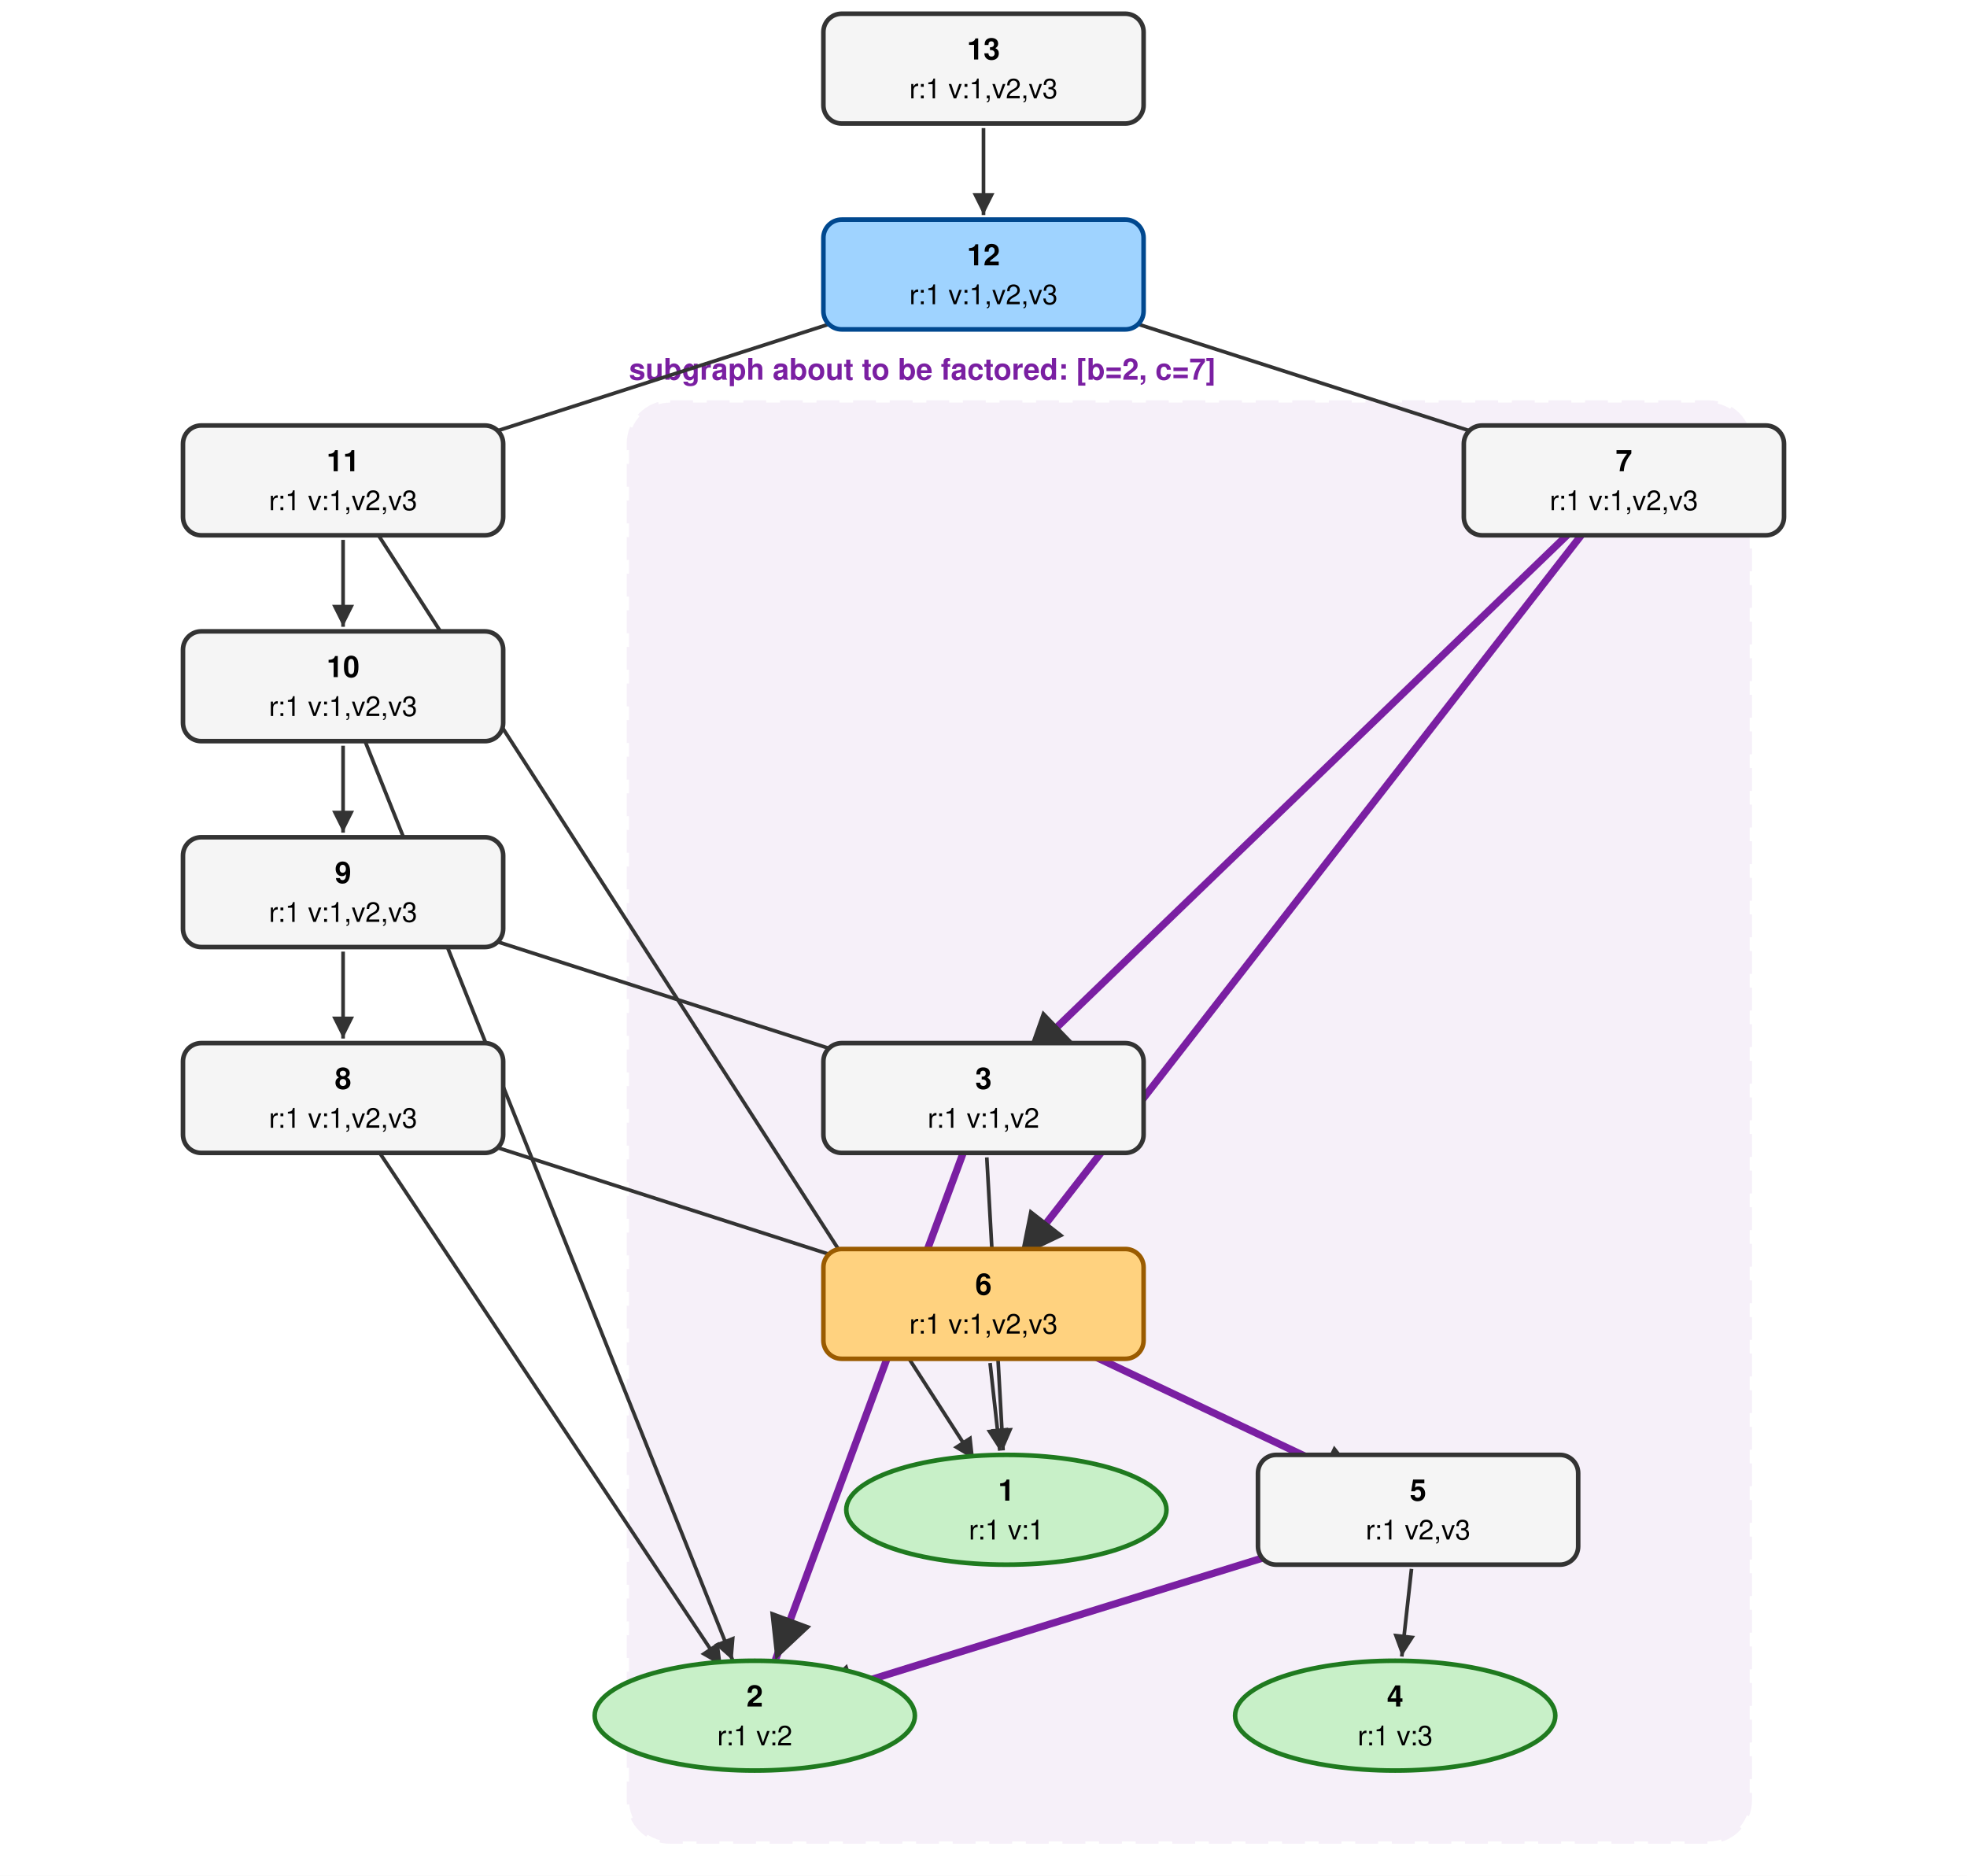
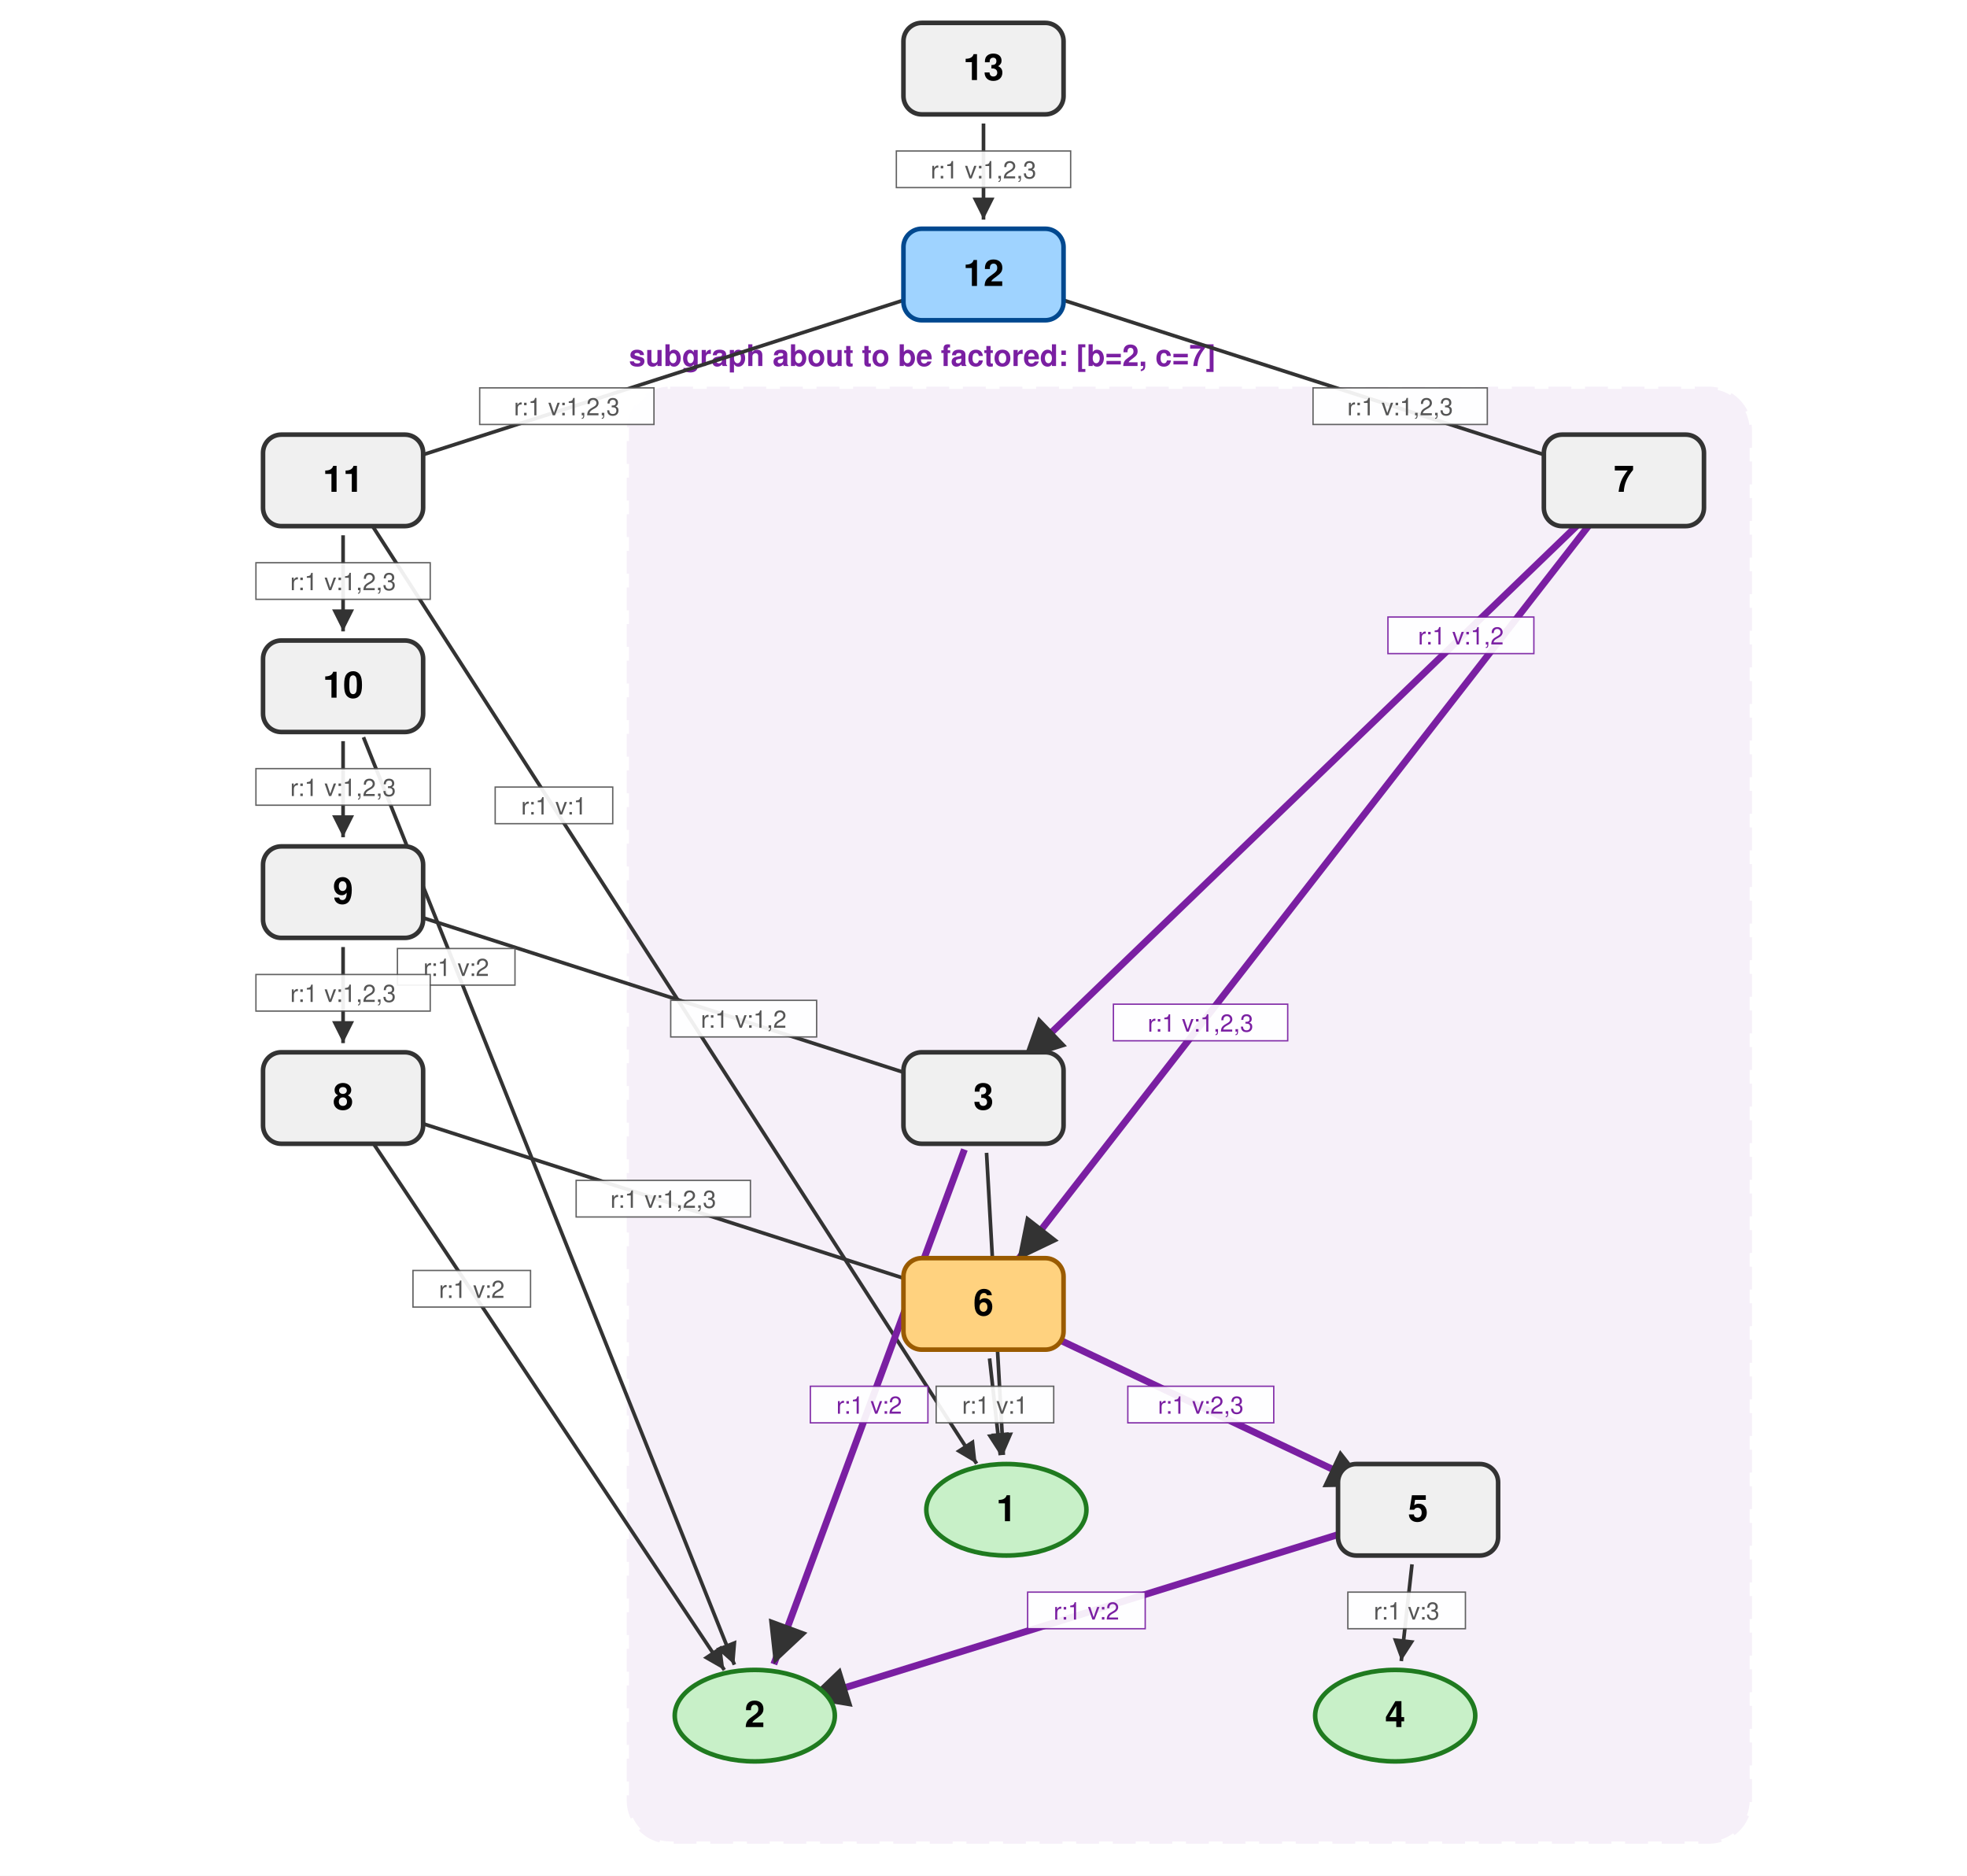
<svg xmlns="http://www.w3.org/2000/svg" viewBox="0 0 860 820" width="860" height="820" font-family="Helvetica,Arial,sans-serif">
  <rect x="0" y="0" width="860" height="820" fill="#ffffff" />
  <defs>
    <marker id="arrow" markerWidth="8" markerHeight="8" refX="6" refY="3" orient="auto" markerUnits="strokeWidth">
      <path d="M0,0 L6,3 L0,6 Z" fill="#333333" />
    </marker>
-     <marker id="arrowPurple" markerWidth="8" markerHeight="8" refX="6" refY="3" orient="auto" markerUnits="strokeWidth">
-       <path d="M0,0 L6,3 L0,6 Z" fill="#7a1fa2" />
-     </marker>
  </defs>
  <g>
-     <rect x="275" y="176" width="490" height="629" rx="18" ry="18" fill="#7a1fa2" opacity="0.07" stroke="#7a1fa2" stroke-width="2" stroke-dasharray="10,6" />
-     <text x="275" y="166" font-family="Helvetica,Arial,sans-serif" font-size="13" font-weight="700" fill="#7a1fa2">subgraph about to be factored: [b=2, c=7]</text>
-     <line x1="430.0" y1="56.0" x2="430.0" y2="94.0" stroke="#333333" stroke-width="1.6" marker-end="url(#arrow)" />
-     <line x1="454.753" y1="127.956" x2="685.247" y2="202.044" stroke="#333333" stroke-width="1.6" marker-end="url(#arrow)" />
-     <line x1="405.247" y1="127.956" x2="174.753" y2="202.044" stroke="#333333" stroke-width="1.6" marker-end="url(#arrow)" />
-     <line x1="691.284" y1="228.048" x2="448.716" y2="461.952" stroke="#7a1fa2" stroke-width="3.2" marker-end="url(#arrow)" />
-     <line x1="694.038" y1="230.523" x2="445.962" y2="549.477" stroke="#7a1fa2" stroke-width="3.2" marker-end="url(#arrow)" />
-     <line x1="150.0" y1="236.0" x2="150.0" y2="274.0" stroke="#333333" stroke-width="1.6" marker-end="url(#arrow)" />
-     <line x1="164.084" y1="231.855" x2="425.916" y2="638.145" stroke="#333333" stroke-width="1.6" marker-end="url(#arrow)" />
-     <line x1="159.656" y1="324.14" x2="320.344" y2="725.86" stroke="#333333" stroke-width="1.6" marker-end="url(#arrow)" />
-     <line x1="150.0" y1="326.0" x2="150.0" y2="364.0" stroke="#333333" stroke-width="1.6" marker-end="url(#arrow)" />
-     <line x1="150.0" y1="416.0" x2="150.0" y2="454.0" stroke="#333333" stroke-width="1.6" marker-end="url(#arrow)" />
-     <line x1="174.753" y1="397.956" x2="405.247" y2="472.044" stroke="#333333" stroke-width="1.6" marker-end="url(#arrow)" />
-     <line x1="164.422" y1="501.633" x2="315.578" y2="728.367" stroke="#333333" stroke-width="1.6" marker-end="url(#arrow)" />
-     <line x1="174.753" y1="487.956" x2="405.247" y2="562.044" stroke="#333333" stroke-width="1.6" marker-end="url(#arrow)" />
-     <line x1="432.871" y1="595.841" x2="437.129" y2="634.159" stroke="#333333" stroke-width="1.6" marker-end="url(#arrow)" />
-     <line x1="453.497" y1="581.13" x2="596.503" y2="648.87" stroke="#7a1fa2" stroke-width="3.2" marker-end="url(#arrow)" />
-     <line x1="431.442" y1="505.96" x2="438.558" y2="634.04" stroke="#333333" stroke-width="1.6" marker-end="url(#arrow)" />
-     <line x1="420.97" y1="504.381" x2="339.03" y2="725.619" stroke="#7a1fa2" stroke-width="3.2" marker-end="url(#arrow)" />
-     <line x1="595.168" y1="667.706" x2="354.832" y2="742.294" stroke="#7a1fa2" stroke-width="3.2" marker-end="url(#arrow)" />
-     <line x1="617.129" y1="685.841" x2="612.871" y2="724.159" stroke="#333333" stroke-width="1.6" marker-end="url(#arrow)" />
-     <ellipse cx="440" cy="660" rx="70" ry="24" fill="#c8f0c8" stroke="#1f7a1f" stroke-width="2" />
-     <text x="440" y="656" text-anchor="middle" font-family="Helvetica,Arial,sans-serif" font-size="13" font-weight="600" fill="#000000">1</text>
-     <text x="440" y="673" text-anchor="middle" font-family="Helvetica,Arial,sans-serif" font-size="12" fill="#000000">r:1 v:1</text>
-     <ellipse cx="330" cy="750" rx="70" ry="24" fill="#c8f0c8" stroke="#1f7a1f" stroke-width="2" />
-     <text x="330" y="746" text-anchor="middle" font-family="Helvetica,Arial,sans-serif" font-size="13" font-weight="600" fill="#000000">2</text>
-     <text x="330" y="763" text-anchor="middle" font-family="Helvetica,Arial,sans-serif" font-size="12" fill="#000000">r:1 v:2</text>
-     <rect x="360" y="456" width="140" height="48" rx="8" ry="8" fill="#f5f5f5" stroke="#333333" stroke-width="2" />
-     <text x="430" y="476" text-anchor="middle" font-family="Helvetica,Arial,sans-serif" font-size="13" font-weight="600" fill="#000000">3</text>
-     <text x="430" y="493" text-anchor="middle" font-family="Helvetica,Arial,sans-serif" font-size="12" fill="#000000">r:1 v:1,v2</text>
-     <ellipse cx="610" cy="750" rx="70" ry="24" fill="#c8f0c8" stroke="#1f7a1f" stroke-width="2" />
-     <text x="610" y="746" text-anchor="middle" font-family="Helvetica,Arial,sans-serif" font-size="13" font-weight="600" fill="#000000">4</text>
-     <text x="610" y="763" text-anchor="middle" font-family="Helvetica,Arial,sans-serif" font-size="12" fill="#000000">r:1 v:3</text>
-     <rect x="550" y="636" width="140" height="48" rx="8" ry="8" fill="#f5f5f5" stroke="#333333" stroke-width="2" />
-     <text x="620" y="656" text-anchor="middle" font-family="Helvetica,Arial,sans-serif" font-size="13" font-weight="600" fill="#000000">5</text>
-     <text x="620" y="673" text-anchor="middle" font-family="Helvetica,Arial,sans-serif" font-size="12" fill="#000000">r:1 v2,v3</text>
-     <rect x="360" y="546" width="140" height="48" rx="8" ry="8" fill="#ffd27f" stroke="#9a5b00" stroke-width="2" />
-     <text x="430" y="566" text-anchor="middle" font-family="Helvetica,Arial,sans-serif" font-size="13" font-weight="600" fill="#000000">6</text>
-     <text x="430" y="583" text-anchor="middle" font-family="Helvetica,Arial,sans-serif" font-size="12" fill="#000000">r:1 v:1,v2,v3</text>
-     <rect x="640" y="186" width="140" height="48" rx="8" ry="8" fill="#f5f5f5" stroke="#333333" stroke-width="2" />
-     <text x="710" y="206" text-anchor="middle" font-family="Helvetica,Arial,sans-serif" font-size="13" font-weight="600" fill="#000000">7</text>
-     <text x="710" y="223" text-anchor="middle" font-family="Helvetica,Arial,sans-serif" font-size="12" fill="#000000">r:1 v:1,v2,v3</text>
-     <rect x="80" y="456" width="140" height="48" rx="8" ry="8" fill="#f5f5f5" stroke="#333333" stroke-width="2" />
-     <text x="150" y="476" text-anchor="middle" font-family="Helvetica,Arial,sans-serif" font-size="13" font-weight="600" fill="#000000">8</text>
-     <text x="150" y="493" text-anchor="middle" font-family="Helvetica,Arial,sans-serif" font-size="12" fill="#000000">r:1 v:1,v2,v3</text>
-     <rect x="80" y="366" width="140" height="48" rx="8" ry="8" fill="#f5f5f5" stroke="#333333" stroke-width="2" />
-     <text x="150" y="386" text-anchor="middle" font-family="Helvetica,Arial,sans-serif" font-size="13" font-weight="600" fill="#000000">9</text>
-     <text x="150" y="403" text-anchor="middle" font-family="Helvetica,Arial,sans-serif" font-size="12" fill="#000000">r:1 v:1,v2,v3</text>
-     <rect x="80" y="276" width="140" height="48" rx="8" ry="8" fill="#f5f5f5" stroke="#333333" stroke-width="2" />
-     <text x="150" y="296" text-anchor="middle" font-family="Helvetica,Arial,sans-serif" font-size="13" font-weight="600" fill="#000000">10</text>
-     <text x="150" y="313" text-anchor="middle" font-family="Helvetica,Arial,sans-serif" font-size="12" fill="#000000">r:1 v:1,v2,v3</text>
-     <rect x="80" y="186" width="140" height="48" rx="8" ry="8" fill="#f5f5f5" stroke="#333333" stroke-width="2" />
-     <text x="150" y="206" text-anchor="middle" font-family="Helvetica,Arial,sans-serif" font-size="13" font-weight="600" fill="#000000">11</text>
-     <text x="150" y="223" text-anchor="middle" font-family="Helvetica,Arial,sans-serif" font-size="12" fill="#000000">r:1 v:1,v2,v3</text>
-     <rect x="360" y="96" width="140" height="48" rx="8" ry="8" fill="#9fd3ff" stroke="#00488f" stroke-width="2" />
-     <text x="430" y="116" text-anchor="middle" font-family="Helvetica,Arial,sans-serif" font-size="13" font-weight="600" fill="#000000">12</text>
-     <text x="430" y="133" text-anchor="middle" font-family="Helvetica,Arial,sans-serif" font-size="12" fill="#000000">r:1 v:1,v2,v3</text>
-     <rect x="360" y="6" width="140" height="48" rx="8" ry="8" fill="#f5f5f5" stroke="#333333" stroke-width="2" />
-     <text x="430" y="26" text-anchor="middle" font-family="Helvetica,Arial,sans-serif" font-size="13" font-weight="600" fill="#000000">13</text>
-     <text x="430" y="43" text-anchor="middle" font-family="Helvetica,Arial,sans-serif" font-size="12" fill="#000000">r:1 v:1,v2,v3</text>
+     <rect x="275" y="170" width="490" height="635" rx="18" ry="18" fill="#7a1fa2" opacity="0.07" stroke="#7a1fa2" stroke-width="2" stroke-dasharray="10,6" />
+     <text x="275" y="160" font-family="Helvetica,Arial,sans-serif" font-size="13" font-weight="700" fill="#7a1fa2">subgraph about to be factored: [b=2, c=7]</text>
+     <line x1="430.0" y1="54.0" x2="430.0" y2="96.0" stroke="#333333" stroke-width="1.6" marker-end="url(#arrow)" />
+     <line x1="452.849" y1="127.344" x2="687.151" y2="202.656" stroke="#333333" stroke-width="1.6" marker-end="url(#arrow)" />
+     <line x1="407.151" y1="127.344" x2="172.849" y2="202.656" stroke="#333333" stroke-width="1.6" marker-end="url(#arrow)" />
+     <line x1="692.724" y1="226.659" x2="447.276" y2="463.341" stroke="#7a1fa2" stroke-width="3.0" marker-end="url(#arrow)" />
+     <line x1="695.265" y1="228.944" x2="444.735" y2="551.056" stroke="#7a1fa2" stroke-width="3.0" marker-end="url(#arrow)" />
+     <line x1="150.0" y1="234.0" x2="150.0" y2="276.0" stroke="#333333" stroke-width="1.6" marker-end="url(#arrow)" />
+     <line x1="163.001" y1="230.174" x2="426.999" y2="639.826" stroke="#333333" stroke-width="1.6" marker-end="url(#arrow)" />
+     <line x1="158.913" y1="322.283" x2="321.087" y2="727.717" stroke="#333333" stroke-width="1.6" marker-end="url(#arrow)" />
+     <line x1="150.0" y1="324.0" x2="150.0" y2="366.0" stroke="#333333" stroke-width="1.6" marker-end="url(#arrow)" />
+     <line x1="150.0" y1="414.0" x2="150.0" y2="456.0" stroke="#333333" stroke-width="1.6" marker-end="url(#arrow)" />
+     <line x1="172.849" y1="397.344" x2="407.151" y2="472.656" stroke="#333333" stroke-width="1.6" marker-end="url(#arrow)" />
+     <line x1="163.313" y1="499.969" x2="316.687" y2="730.031" stroke="#333333" stroke-width="1.6" marker-end="url(#arrow)" />
+     <line x1="172.849" y1="487.344" x2="407.151" y2="562.656" stroke="#333333" stroke-width="1.6" marker-end="url(#arrow)" />
+     <line x1="432.65" y1="593.853" x2="437.35" y2="636.147" stroke="#333333" stroke-width="1.6" marker-end="url(#arrow)" />
+     <line x1="451.69" y1="580.274" x2="598.31" y2="649.726" stroke="#7a1fa2" stroke-width="3.0" marker-end="url(#arrow)" />
+     <line x1="431.331" y1="503.963" x2="438.669" y2="636.037" stroke="#333333" stroke-width="1.6" marker-end="url(#arrow)" />
+     <line x1="421.664" y1="502.506" x2="338.336" y2="727.494" stroke="#7a1fa2" stroke-width="3.0" marker-end="url(#arrow)" />
+     <line x1="597.078" y1="667.114" x2="352.922" y2="742.886" stroke="#7a1fa2" stroke-width="3.0" marker-end="url(#arrow)" />
+     <line x1="617.35" y1="683.853" x2="612.65" y2="726.147" stroke="#333333" stroke-width="1.6" marker-end="url(#arrow)" />
+     <rect x="391.9" y="66.0" width="76.2" height="16" fill="#ffffff" opacity="0.92" stroke="#555555" stroke-width="0.6" />
+     <text x="430.0" y="78.0" text-anchor="middle" font-family="Helvetica,Arial,sans-serif" font-size="10.5" fill="#555555">r:1 v:1,2,3</text>
+     <rect x="574.074" y="169.556" width="76.2" height="16" fill="#ffffff" opacity="0.92" stroke="#555555" stroke-width="0.6" />
+     <text x="612.174" y="181.556" text-anchor="middle" font-family="Helvetica,Arial,sans-serif" font-size="10.5" fill="#555555">r:1 v:1,2,3</text>
+     <rect x="209.726" y="169.556" width="76.2" height="16" fill="#ffffff" opacity="0.92" stroke="#555555" stroke-width="0.6" />
+     <text x="247.826" y="181.556" text-anchor="middle" font-family="Helvetica,Arial,sans-serif" font-size="10.5" fill="#555555">r:1 v:1,2,3</text>
+     <rect x="606.825" y="269.729" width="63.8" height="16" fill="#ffffff" opacity="0.92" stroke="#7a1fa2" stroke-width="0.6" />
+     <text x="638.725" y="281.729" text-anchor="middle" font-family="Helvetica,Arial,sans-serif" font-size="10.5" fill="#7a1fa2">r:1 v:1,2</text>
+     <rect x="486.804" y="438.98" width="76.2" height="16" fill="#ffffff" opacity="0.92" stroke="#7a1fa2" stroke-width="0.6" />
+     <text x="524.904" y="450.98" text-anchor="middle" font-family="Helvetica,Arial,sans-serif" font-size="10.5" fill="#7a1fa2">r:1 v:1,2,3</text>
+     <rect x="111.9" y="246.0" width="76.2" height="16" fill="#ffffff" opacity="0.92" stroke="#555555" stroke-width="0.6" />
+     <text x="150.0" y="258.0" text-anchor="middle" font-family="Helvetica,Arial,sans-serif" font-size="10.5" fill="#555555">r:1 v:1,2,3</text>
+     <rect x="216.5" y="344.069" width="51.4" height="16" fill="#ffffff" opacity="0.92" stroke="#555555" stroke-width="0.6" />
+     <text x="242.2" y="356.069" text-anchor="middle" font-family="Helvetica,Arial,sans-serif" font-size="10.5" fill="#555555">r:1 v:1</text>
+     <rect x="173.757" y="414.642" width="51.4" height="16" fill="#ffffff" opacity="0.92" stroke="#555555" stroke-width="0.6" />
+     <text x="199.457" y="426.642" text-anchor="middle" font-family="Helvetica,Arial,sans-serif" font-size="10.5" fill="#555555">r:1 v:2</text>
+     <rect x="111.9" y="336.0" width="76.2" height="16" fill="#ffffff" opacity="0.92" stroke="#555555" stroke-width="0.6" />
+     <text x="150.0" y="348.0" text-anchor="middle" font-family="Helvetica,Arial,sans-serif" font-size="10.5" fill="#555555">r:1 v:1,2,3</text>
+     <rect x="111.9" y="426.0" width="76.2" height="16" fill="#ffffff" opacity="0.92" stroke="#555555" stroke-width="0.6" />
+     <text x="150.0" y="438.0" text-anchor="middle" font-family="Helvetica,Arial,sans-serif" font-size="10.5" fill="#555555">r:1 v:1,2,3</text>
+     <rect x="293.245" y="437.297" width="63.8" height="16" fill="#ffffff" opacity="0.92" stroke="#555555" stroke-width="0.6" />
+     <text x="325.145" y="449.297" text-anchor="middle" font-family="Helvetica,Arial,sans-serif" font-size="10.5" fill="#555555">r:1 v:1,2</text>
+     <rect x="180.558" y="555.386" width="51.4" height="16" fill="#ffffff" opacity="0.92" stroke="#555555" stroke-width="0.6" />
+     <text x="206.258" y="567.386" text-anchor="middle" font-family="Helvetica,Arial,sans-serif" font-size="10.5" fill="#555555">r:1 v:2</text>
+     <rect x="251.9" y="516.0" width="76.2" height="16" fill="#ffffff" opacity="0.92" stroke="#555555" stroke-width="0.6" />
+     <text x="290.0" y="528.0" text-anchor="middle" font-family="Helvetica,Arial,sans-serif" font-size="10.5" fill="#555555">r:1 v:1,2,3</text>
+     <rect x="409.3" y="606.0" width="51.4" height="16" fill="#ffffff" opacity="0.92" stroke="#555555" stroke-width="0.6" />
+     <text x="435.0" y="618.0" text-anchor="middle" font-family="Helvetica,Arial,sans-serif" font-size="10.5" fill="#555555">r:1 v:1</text>
+     <rect x="493.1" y="606.0" width="63.8" height="16" fill="#ffffff" opacity="0.92" stroke="#7a1fa2" stroke-width="0.6" />
+     <text x="525.0" y="618.0" text-anchor="middle" font-family="Helvetica,Arial,sans-serif" font-size="10.5" fill="#7a1fa2">r:1 v:2,3</text>
+     <rect x="409.3" y="561.0" width="51.4" height="16" fill="#ffffff" opacity="0.92" stroke="#555555" stroke-width="0.6" />
+     <text x="435.0" y="573.0" text-anchor="middle" font-family="Helvetica,Arial,sans-serif" font-size="10.5" fill="#555555">r:1 v:1</text>
+     <rect x="354.3" y="606.0" width="51.4" height="16" fill="#ffffff" opacity="0.92" stroke="#7a1fa2" stroke-width="0.6" />
+     <text x="380.0" y="618.0" text-anchor="middle" font-family="Helvetica,Arial,sans-serif" font-size="10.5" fill="#7a1fa2">r:1 v:2</text>
+     <rect x="449.3" y="696.0" width="51.4" height="16" fill="#ffffff" opacity="0.92" stroke="#7a1fa2" stroke-width="0.6" />
+     <text x="475.0" y="708.0" text-anchor="middle" font-family="Helvetica,Arial,sans-serif" font-size="10.5" fill="#7a1fa2">r:1 v:2</text>
+     <rect x="589.3" y="696.0" width="51.4" height="16" fill="#ffffff" opacity="0.92" stroke="#555555" stroke-width="0.6" />
+     <text x="615.0" y="708.0" text-anchor="middle" font-family="Helvetica,Arial,sans-serif" font-size="10.5" fill="#555555">r:1 v:3</text>
+     <ellipse cx="440" cy="660" rx="35" ry="20" fill="#c8f0c8" stroke="#1f7a1f" stroke-width="2" />
+     <text x="440" y="665" text-anchor="middle" font-family="Helvetica,Arial,sans-serif" font-size="16" font-weight="700" fill="#000000">1</text>
+     <ellipse cx="330" cy="750" rx="35" ry="20" fill="#c8f0c8" stroke="#1f7a1f" stroke-width="2" />
+     <text x="330" y="755" text-anchor="middle" font-family="Helvetica,Arial,sans-serif" font-size="16" font-weight="700" fill="#000000">2</text>
+     <rect x="395" y="460" width="70" height="40" rx="8" ry="8" fill="#f0f0f0" stroke="#333333" stroke-width="2" />
+     <text x="430" y="485" text-anchor="middle" font-family="Helvetica,Arial,sans-serif" font-size="16" font-weight="700" fill="#000000">3</text>
+     <ellipse cx="610" cy="750" rx="35" ry="20" fill="#c8f0c8" stroke="#1f7a1f" stroke-width="2" />
+     <text x="610" y="755" text-anchor="middle" font-family="Helvetica,Arial,sans-serif" font-size="16" font-weight="700" fill="#000000">4</text>
+     <rect x="585" y="640" width="70" height="40" rx="8" ry="8" fill="#f0f0f0" stroke="#333333" stroke-width="2" />
+     <text x="620" y="665" text-anchor="middle" font-family="Helvetica,Arial,sans-serif" font-size="16" font-weight="700" fill="#000000">5</text>
+     <rect x="395" y="550" width="70" height="40" rx="8" ry="8" fill="#ffd27f" stroke="#9a5b00" stroke-width="2" />
+     <text x="430" y="575" text-anchor="middle" font-family="Helvetica,Arial,sans-serif" font-size="16" font-weight="700" fill="#000000">6</text>
+     <rect x="675" y="190" width="70" height="40" rx="8" ry="8" fill="#f0f0f0" stroke="#333333" stroke-width="2" />
+     <text x="710" y="215" text-anchor="middle" font-family="Helvetica,Arial,sans-serif" font-size="16" font-weight="700" fill="#000000">7</text>
+     <rect x="115" y="460" width="70" height="40" rx="8" ry="8" fill="#f0f0f0" stroke="#333333" stroke-width="2" />
+     <text x="150" y="485" text-anchor="middle" font-family="Helvetica,Arial,sans-serif" font-size="16" font-weight="700" fill="#000000">8</text>
+     <rect x="115" y="370" width="70" height="40" rx="8" ry="8" fill="#f0f0f0" stroke="#333333" stroke-width="2" />
+     <text x="150" y="395" text-anchor="middle" font-family="Helvetica,Arial,sans-serif" font-size="16" font-weight="700" fill="#000000">9</text>
+     <rect x="115" y="280" width="70" height="40" rx="8" ry="8" fill="#f0f0f0" stroke="#333333" stroke-width="2" />
+     <text x="150" y="305" text-anchor="middle" font-family="Helvetica,Arial,sans-serif" font-size="16" font-weight="700" fill="#000000">10</text>
+     <rect x="115" y="190" width="70" height="40" rx="8" ry="8" fill="#f0f0f0" stroke="#333333" stroke-width="2" />
+     <text x="150" y="215" text-anchor="middle" font-family="Helvetica,Arial,sans-serif" font-size="16" font-weight="700" fill="#000000">11</text>
+     <rect x="395" y="100" width="70" height="40" rx="8" ry="8" fill="#9fd3ff" stroke="#00488f" stroke-width="2" />
+     <text x="430" y="125" text-anchor="middle" font-family="Helvetica,Arial,sans-serif" font-size="16" font-weight="700" fill="#000000">12</text>
+     <rect x="395" y="10" width="70" height="40" rx="8" ry="8" fill="#f0f0f0" stroke="#333333" stroke-width="2" />
+     <text x="430" y="35" text-anchor="middle" font-family="Helvetica,Arial,sans-serif" font-size="16" font-weight="700" fill="#000000">13</text>
  </g>
</svg>
